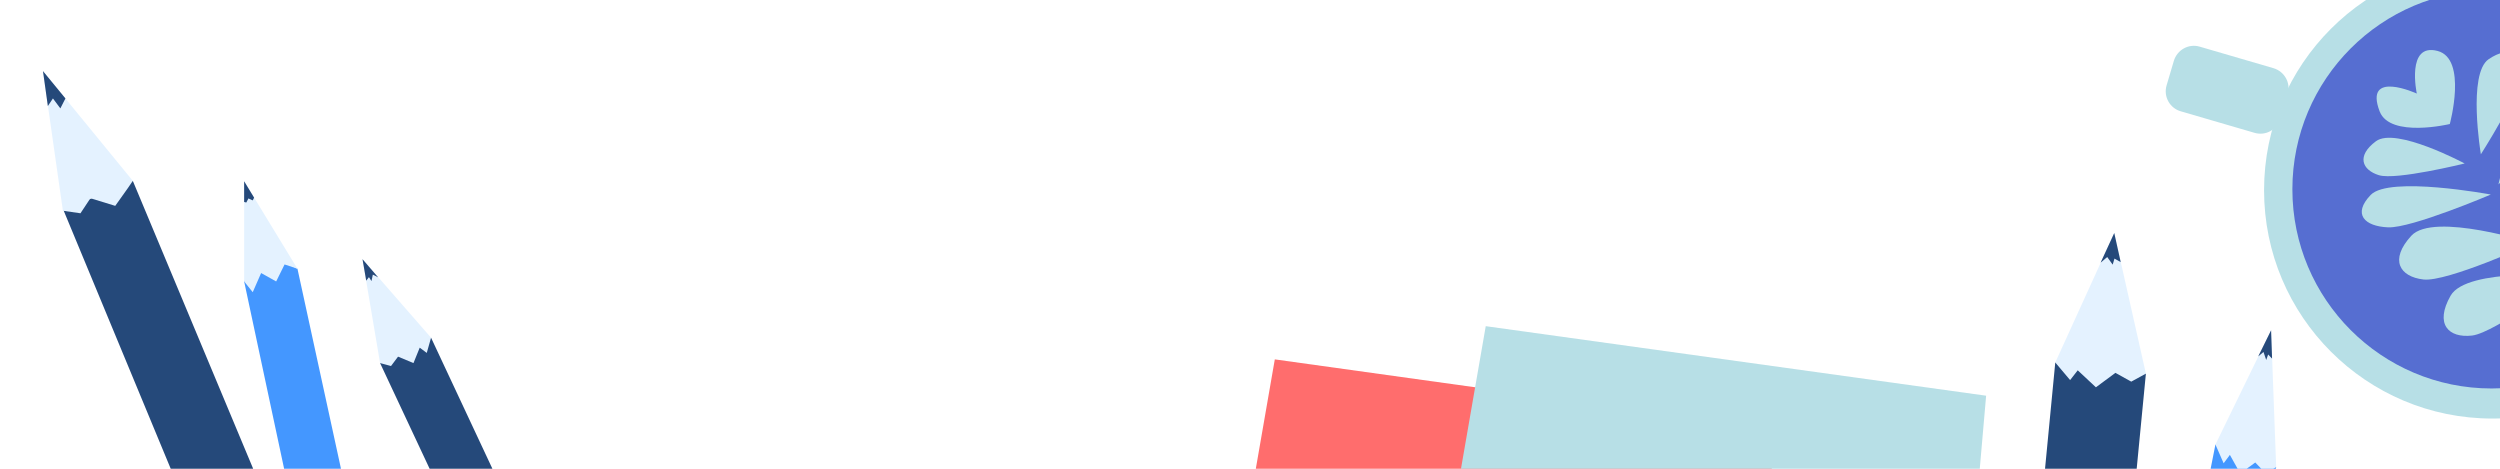
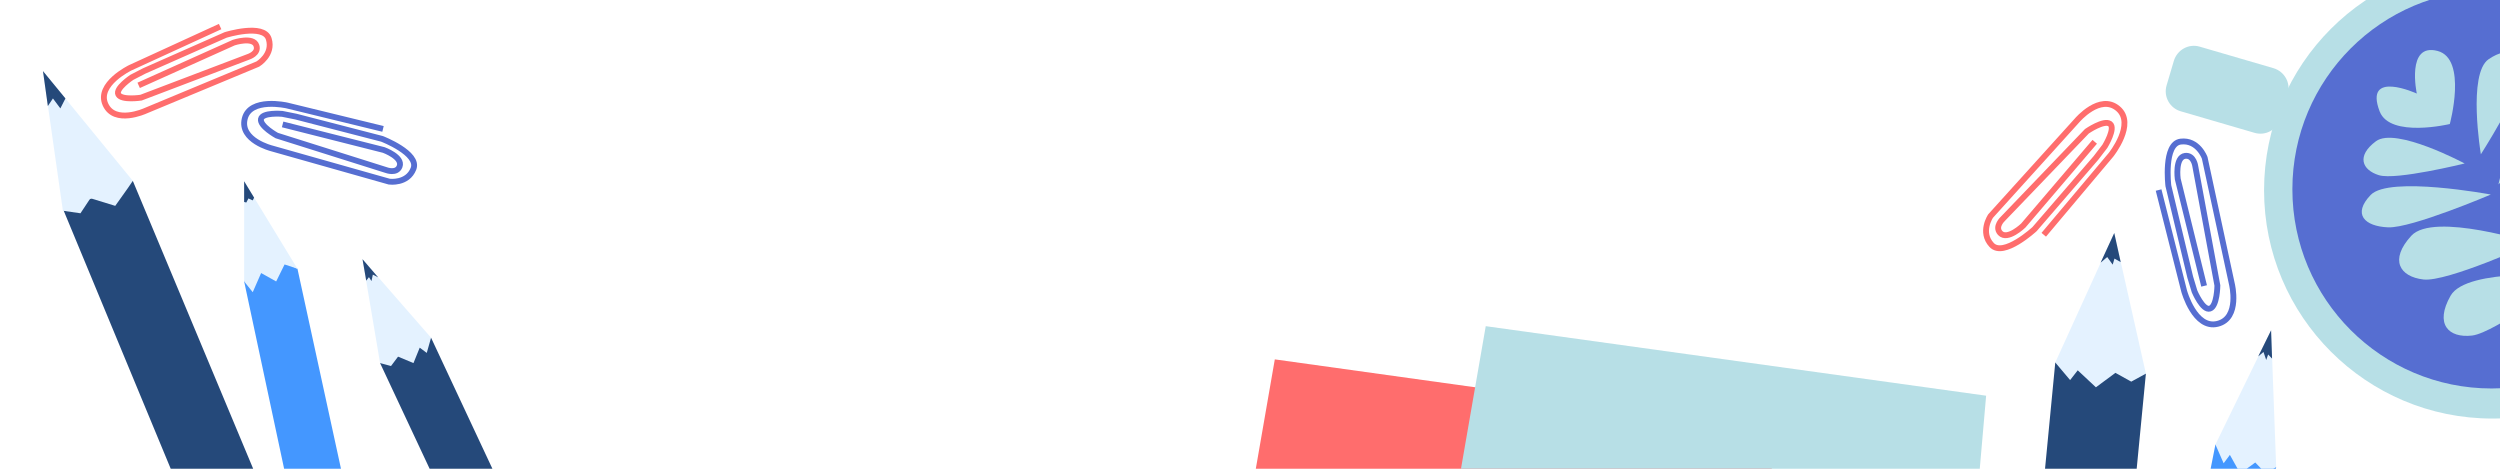
<svg xmlns="http://www.w3.org/2000/svg" xmlns:xlink="http://www.w3.org/1999/xlink" version="1.1" id="Layer_1" x="0px" y="0px" viewBox="0 0 1280 240" style="enable-background:new 0 0 1280 240;" xml:space="preserve">
  <style type="text/css">
	.st0{clip-path:url(#SVGID_2_);}
	.st1{clip-path:url(#SVGID_4_);}
	.st2{fill:#25497A;}
	.st3{fill:#4497FF;}
	.st4{fill:#E4F2FF;}
	.st5{fill:#FF6D6D;}
	.st6{fill:#B7DFE6;}
	.st7{fill:#566ED1;}
	.st8{fill:none;stroke:#FF6D6D;stroke-width:3;stroke-miterlimit:10;}
	.st9{fill:none;stroke:#566ED1;stroke-width:3;stroke-miterlimit:10;}
	.st10{display:none;fill:none;stroke:#566ED1;stroke-width:3;stroke-miterlimit:10;}
	.st11{fill:none;}
</style>
  <g>
    <defs>
      <rect id="SVGID_1_" width="1280" height="240" />
    </defs>
    <clipPath id="SVGID_2_">
      <use xlink:href="#SVGID_1_" style="overflow:visible;" />
    </clipPath>
    <g class="st0">
      <g>
        <defs>
          <rect id="SVGID_3_" x="0.5" y="-35.7" width="1283" height="301" />
        </defs>
        <clipPath id="SVGID_4_">
          <use xlink:href="#SVGID_3_" style="overflow:visible;" />
        </clipPath>
        <g class="st1">
          <polygon class="st2" points="270.7,279.7 244.4,292.1 194.6,185.9 220.7,172.9     " />
          <polygon class="st3" points="185.4,289.7 157.4,295.9 125,144.1 135.9,129.9 152.3,137.6     " />
          <polygon class="st2" points="143,272 106.9,287 32.5,107.6 68,92.6     " />
          <polygon class="st4" points="185.6,132.7 194.6,185.9 200.2,187.4 203.8,182.6 211.7,185.9 214.9,178 218.5,180.7 220.7,172.9          " />
          <polygon class="st4" points="125,92.8 125,144.1 129.4,149.6 133.7,139.8 141.4,144.1 145.7,135.4 152.3,137.6     " />
          <polygon class="st4" points="22,36.4 32.2,107.9 41.2,109.2 46.3,101.5 59,105.4 65.4,96.4 68,92.6     " />
          <polygon class="st2" points="22,36.4 24.5,54.3 27.1,50.4 30.9,55.5 33.5,50.4     " />
          <polygon class="st2" points="125,92.8 125,103.4 126.1,103.7 127.2,101.6 129.4,102.6 130.1,101.2     " />
          <polygon class="st2" points="185.6,132.7 187.5,143.7 188.9,141.9 190.2,143.9 190.9,140.6 193.6,142     " />
          <path class="st5" d="M625.8,338.9l26.9-154.9l256.2,35.7L891,424.8l-186.3-24.4C661.4,386.3,627.6,364.8,625.8,338.9z" />
          <path class="st6" d="M733.8,321.9l26.9-154.9l256.2,35.6L999,407.8l-186.3-24.4C769.4,369.3,735.6,347.8,733.8,321.9z" />
          <circle class="st6" cx="1276.1" cy="97.4" r="116.9" />
          <circle class="st7" cx="1275.7" cy="96.9" r="102" />
          <path class="st6" d="M1109.3,43.7l3.7-12.5c1.7-5.7,7.6-9,13.3-7.3l37.7,11c5.7,1.7,9,7.6,7.3,13.3l-3.7,12.5      c-1.7,5.7-7.6,9-13.3,7.3l-37.7-11C1110.9,55.4,1107.6,49.4,1109.3,43.7z" />
          <path class="st6" d="M1316.2,141.2c0,0-53.2-4.4-61.5,10.2s-1,21.8,11,20.4S1316.2,141.2,1316.2,141.2z" />
          <path class="st6" d="M1275.3,99.6c0,0-52-9.7-61.5,0.2s-3.1,16.1,8.9,16.6S1275.3,99.6,1275.3,99.6z" />
          <path class="st6" d="M1261.9,83.7c0,0-35.3-18.9-45.4-11.4s-7.2,14.7,1.5,17.4S1261.9,83.7,1261.9,83.7z" />
          <path class="st6" d="M1254.3,63.5c0,0,9.1-33.3-6.2-37.4c-16.3-4.4-10.7,21.8-10.7,21.8s-27.3-12.5-19,9.2      C1223.8,70.8,1254.3,63.5,1254.3,63.5z" />
          <path class="st6" d="M1296.8,124.5c0,0-50.8-16.2-62.2-3.8s-5.9,21,6.2,22.4S1296.8,124.5,1296.8,124.5z" />
          <path class="st6" d="M1279.2,94.4c0,0,12.3-53.8,25.8-58.8s16.7,3.8,12.2,15.5S1279.2,94.4,1279.2,94.4z" />
          <path class="st6" d="M1270.2,79c0,0-6.9-41.3,4-48.7s17-2.2,16.7,7.3S1270.2,79,1270.2,79z" />
          <polygon class="st3" points="1105.2,374.5 1136.3,385.3 1165.4,239.2 1134.3,227.6     " />
          <polygon class="st4" points="1162.8,169.1 1165.4,239.2 1159.8,242.1 1154.7,236.8 1147,242.4 1141.7,232.9 1138.5,237.2      1134.3,227.6     " />
          <polygon class="st2" points="1162.8,169.1 1163.3,183.6 1161.3,181.5 1160.3,184.3 1158.9,180.2 1156.2,182.5     " />
          <polygon class="st2" points="1037.1,343.3 1083.5,348.2 1098.7,191.3 1052.3,185.6     " />
          <polygon class="st4" points="1082.5,119.3 1098.7,191.3 1091.2,195.4 1083.1,190.9 1073.1,198.3 1063.8,189.6 1059.9,194.6      1052.3,185.6     " />
          <polygon class="st2" points="1082.5,119.3 1085.8,134.2 1082.6,132.4 1081.7,135.5 1078.9,131.6 1075.5,134.5     " />
+           <path class="st8" d="M1046.4,120.2l34.4-40.9c0,0,12.8-15.9,3.6-23.7s-20.9,6-20.9,6l-44.3,49c0,0-5.6,8.2,0.5,14.8      s22-8.1,22-8.1l31.4-36.4l4.6-6c0,0,5.7-9.3,2.6-11.5s-11.8,3.8-11.8,3.8l-43,44.8c0,0-4.4,4-1.4,7.3c3.7,4,11.8-3.8,11.8-3.8      l36.6-42.9" />
+           <path class="st9" d="M1105.2,97.3l13.1,51.8c0,0,5.4,19.6,17.1,16.7s7.3-20.5,7.3-20.5l-13.9-64.5c0,0-3.4-9.4-12.3-8.3      s-6.3,22.6-6.3,22.6l11.2,46.8l2.2,7.3c0,0,4.2,10,7.9,8.8s3.8-11.8,3.8-11.8L1124,85.2c0,0-0.7-5.9-5.2-5.4      c-5.3,0.7-3.8,11.8-3.8,11.8l13.5,54.8" />
          <path class="st10" d="M1055,10l-48.6,22.3c0,0-18.4,8.9-13.4,19.8s21.4,3.5,21.4,3.5l61-25.3c0,0,8.6-5,5.9-13.6      s-23.4-2.1-23.4-2.1L1014,34l-6.8,3.5c0,0-9.1,6-7.3,9.3s12.3,1.6,12.3,1.6l58-22.1c0,0,5.7-1.8,4.4-6.1      c-1.6-5.1-12.3-1.6-12.3-1.6L1011,41.8" />
+           <path class="st8" d="M112.7,13.6l-46,21.1c0,0-17.4,8.4-12.7,18.8s20.3,3.3,20.3,3.3l57.7-24c0,0,8.1-4.8,5.6-12.9      s-22.1-2-22.1-2L73.9,36.3l-6.4,3.3c0,0-8.6,5.7-6.9,8.8S72.2,50,72.2,50l55-20.9c0,0,5.4-1.7,4.1-5.7      c-1.5-4.9-11.6-1.6-11.6-1.6L71,43.7" />
+           <path class="st9" d="M196.1,66l-49.2-12c0,0-18.9-4.3-21.6,6.8S139.2,76,139.2,76l60.1,17c0,0,9.3,1.3,12.4-6.6      s-16.1-15.3-16.1-15.3l-44.1-11.4l-7-1.4c0,0-10.3-0.9-10.9,2.7c-0.6,3.6,8.1,8.4,8.1,8.4l56.1,17.7c0,0,5.3,2,6.8-1.9      c1.8-4.8-8.1-8.4-8.1-8.4l-51.8-13.1" />
          <rect x="730.6" y="-530.1" transform="matrix(0.2812 -0.9597 0.9597 0.2812 1320.329 974.5039)" class="st11" width="1160.2" height="271.9" />
        </g>
      </g>
    </g>
  </g>
</svg>
